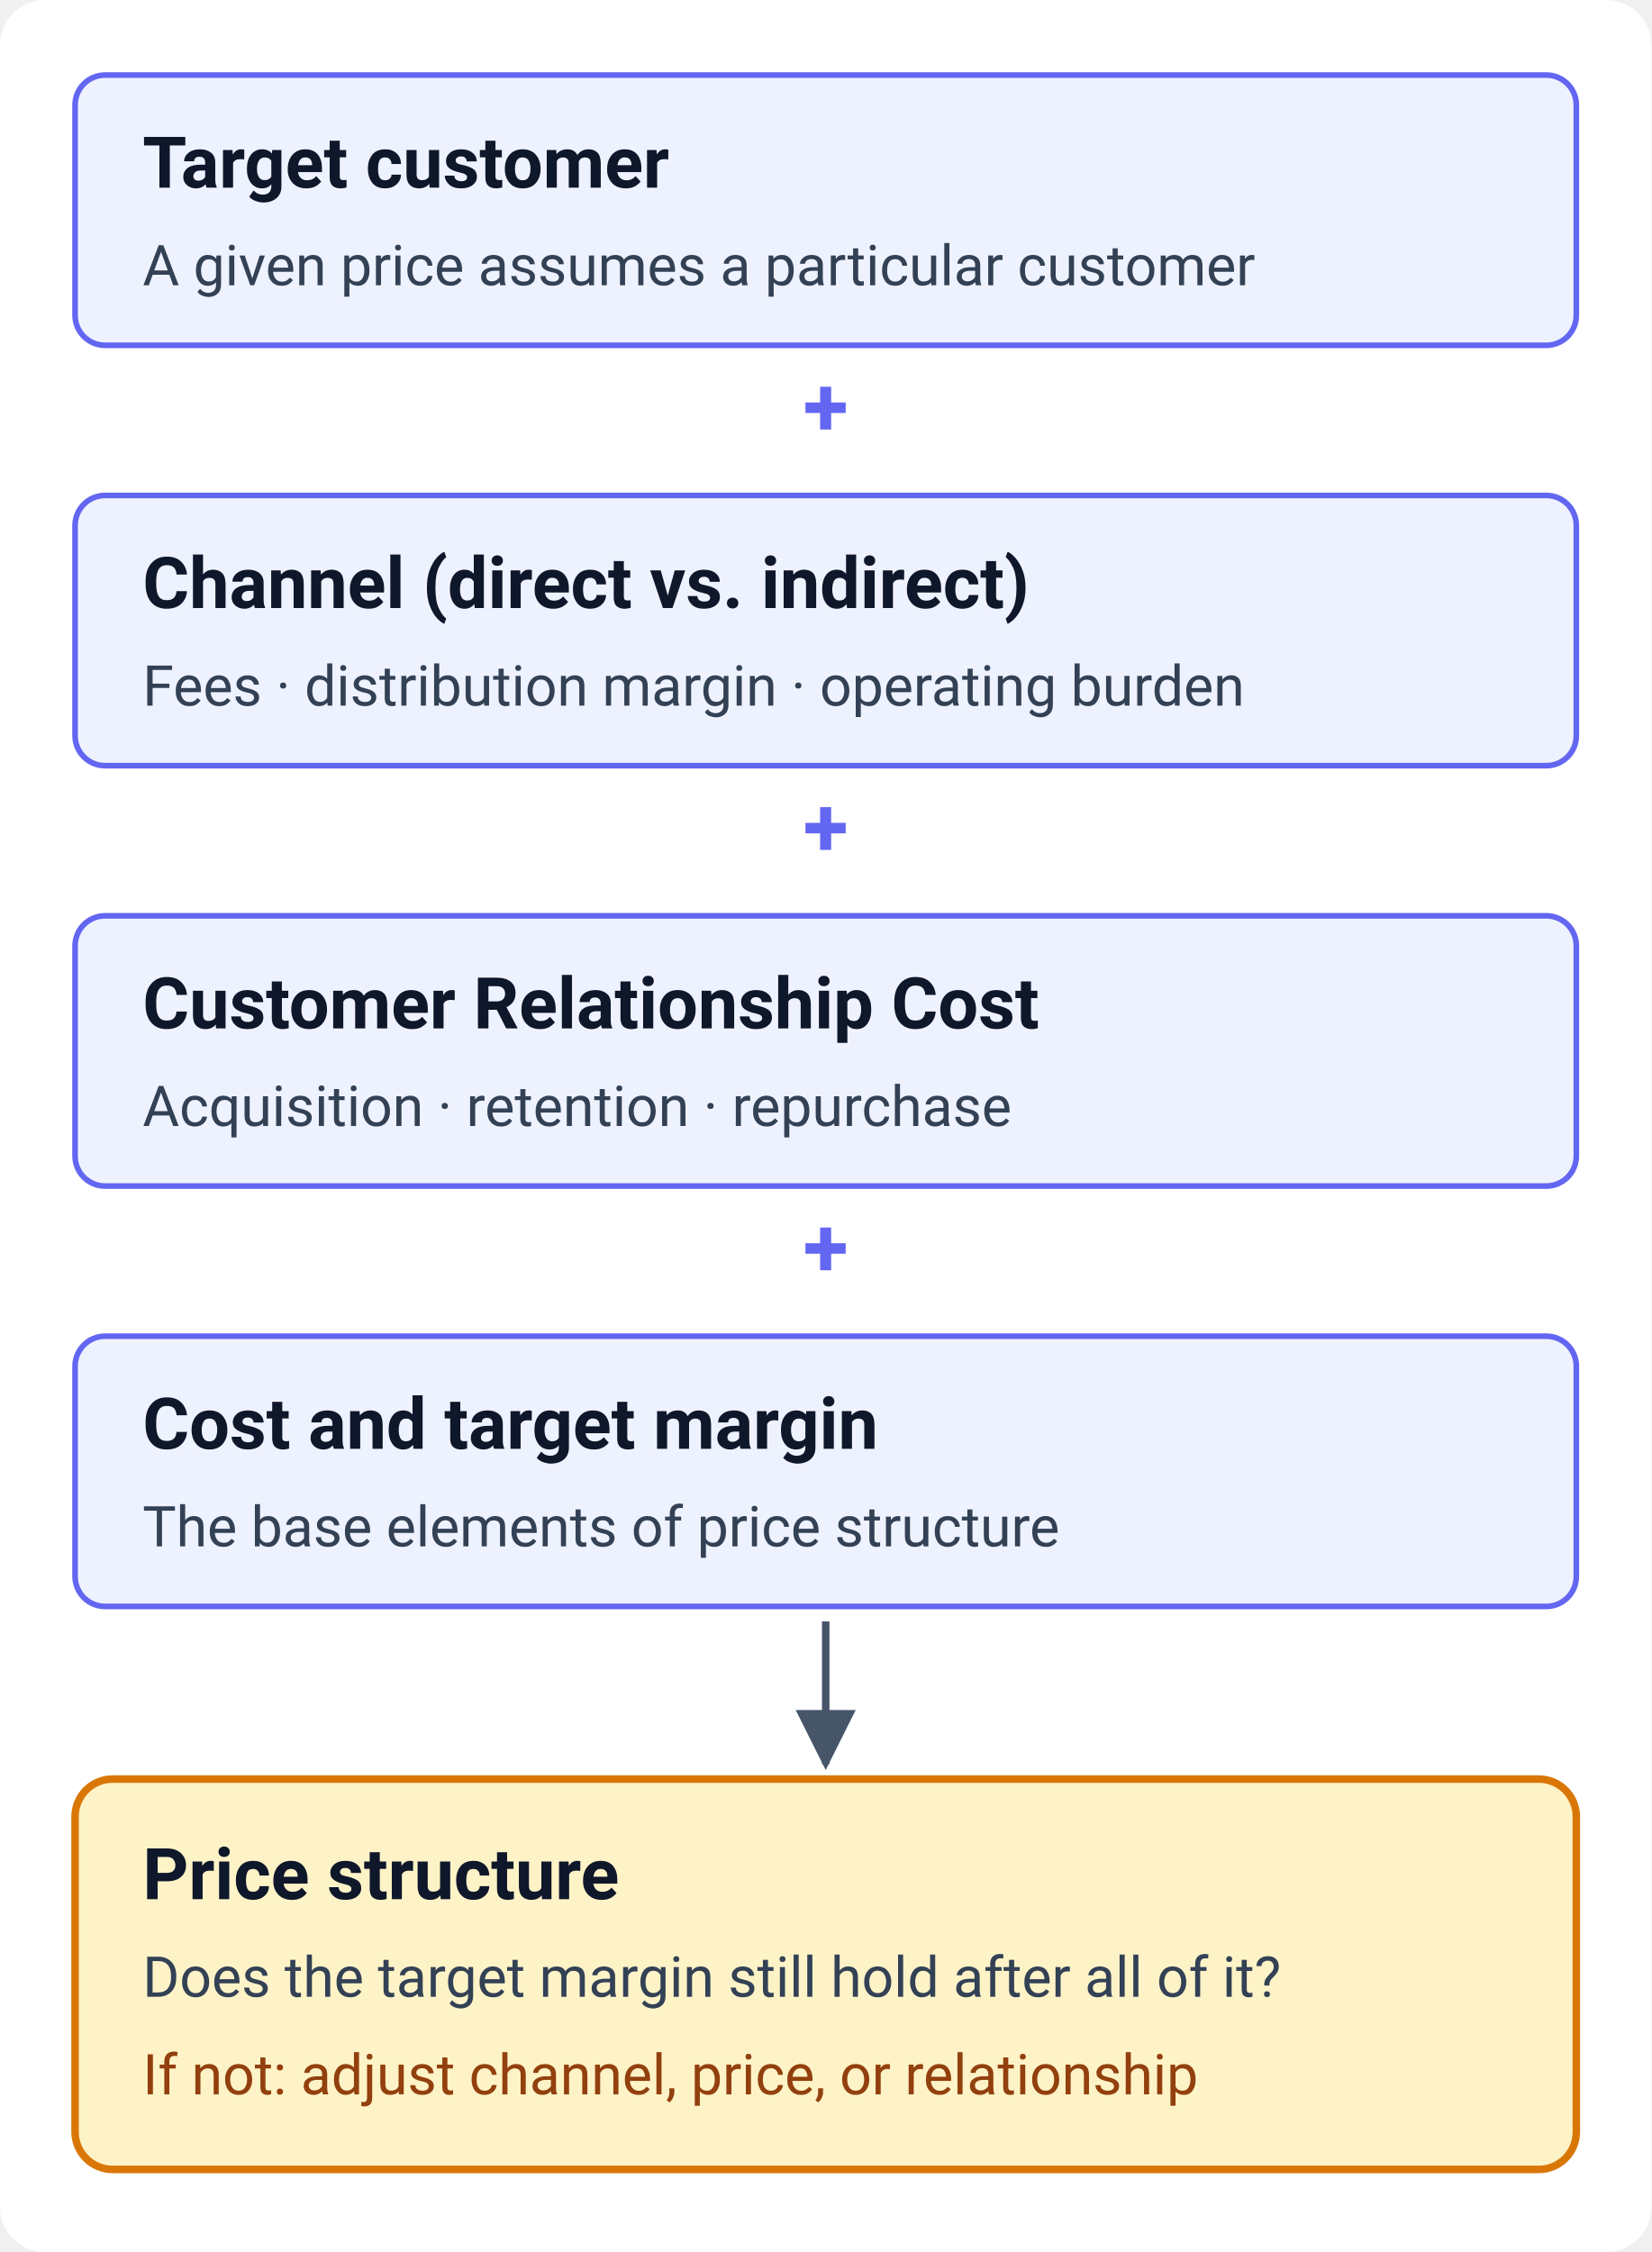
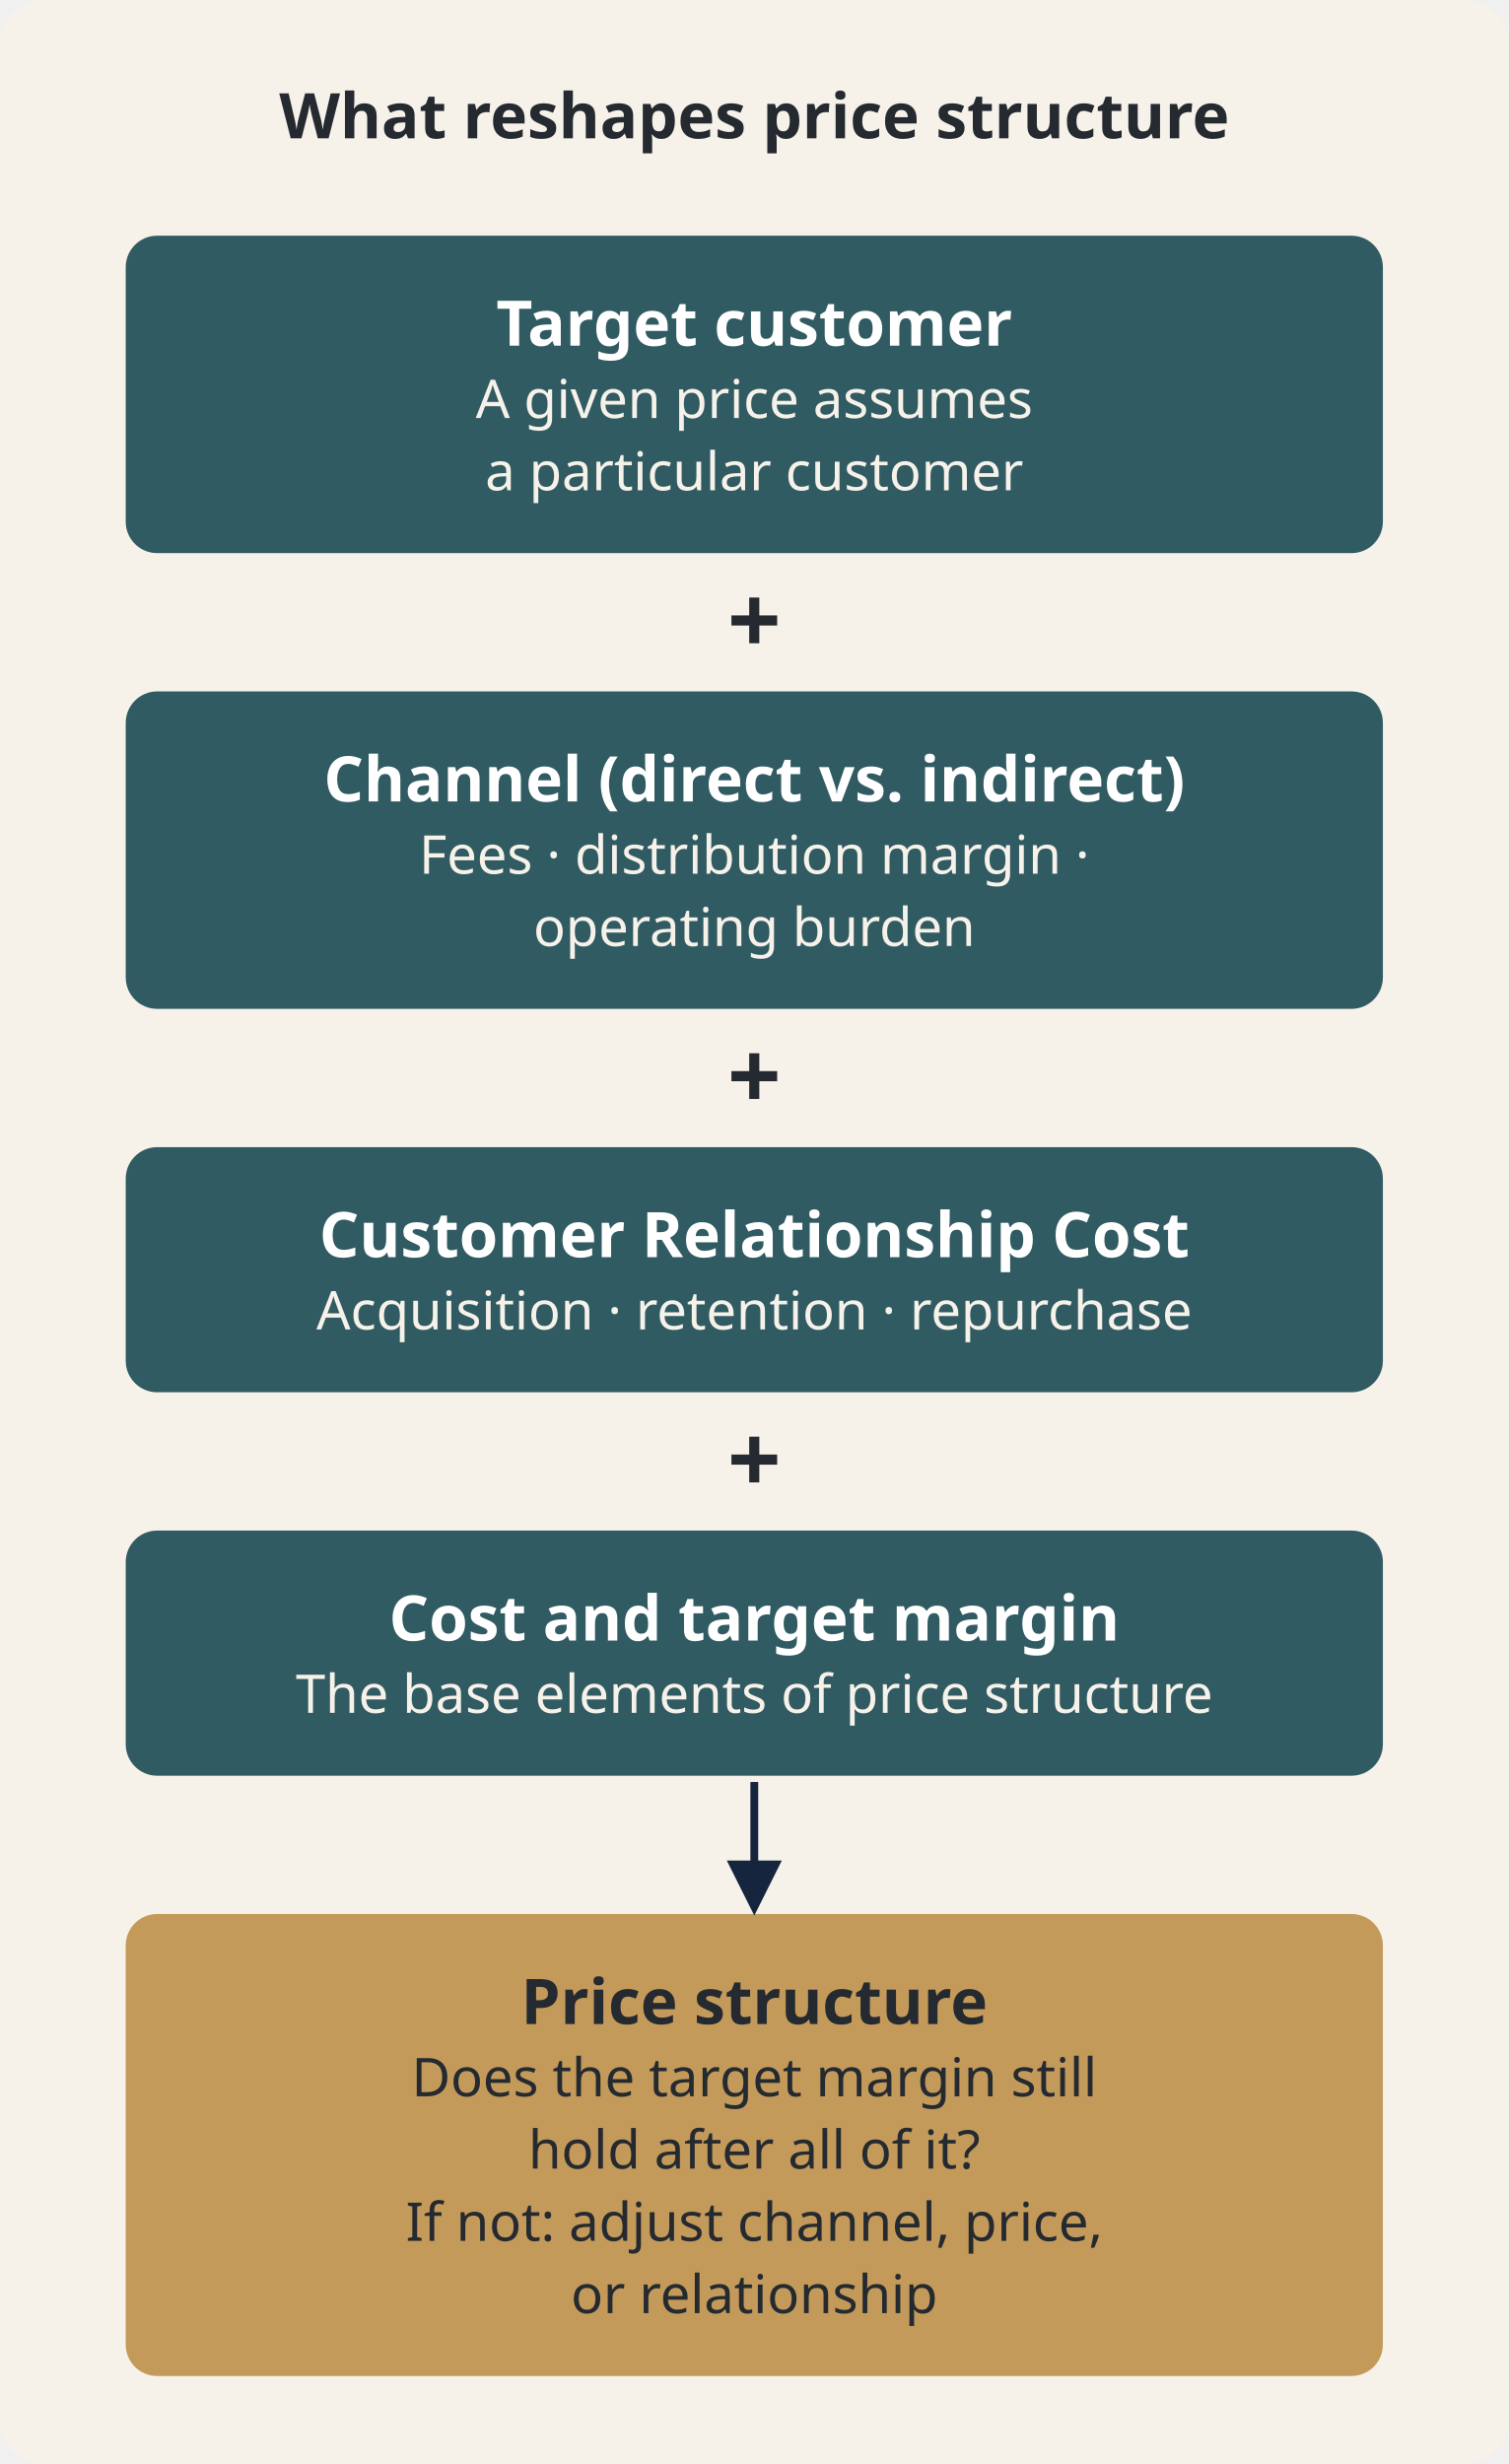
- <svg xmlns="http://www.w3.org/2000/svg" viewBox="0 0 440 600" role="img" aria-labelledby="t d">
+ <svg xmlns="http://www.w3.org/2000/svg" viewBox="0 0 480 784" role="img" aria-labelledby="t d" font-family="system-ui, 'Noto Sans KR', 'Malgun Gothic', 'Apple SD Gothic Neo', sans-serif">
  <defs>
-     <marker id="a" viewBox="0 0 10 10" refX="9" refY="5" markerWidth="8" markerHeight="8" orient="auto">
-       <path d="M0,0 L10,5 L0,10 z" fill="#475569" />
+     <marker id="arrow-navy" viewBox="0 0 10 10" refX="8" refY="5" markerWidth="7" markerHeight="7" orient="auto-start-reverse">
+       <path d="M0 0 L10 5 L0 10 z" fill="#14253D" />
+     </marker>
+     <marker id="arrow-gold" viewBox="0 0 10 10" refX="8" refY="5" markerWidth="7" markerHeight="7" orient="auto-start-reverse">
+       <path d="M0 0 L10 5 L0 10 z" fill="#C49A5A" />
    </marker>
  </defs>
-   <style>
-     text { font-family: system-ui,"Segoe UI",Roboto,Helvetica,Arial,sans-serif; fill: #0f172a; }
-     .h { font-size: 19px; font-weight: 700; }
-     .s { font-size: 15px; fill: #334155; }
-     .p { font-size: 22px; font-weight: 700; fill: #6366f1; text-anchor: middle; }
-     .box { fill: #eef2ff; stroke: #6366f1; stroke-width: 1.5; }
-     .out { fill: #fef3c7; stroke: #d97706; stroke-width: 2; }
-   </style>
-   <rect width="440" height="600" rx="12" fill="#ffffff" />
-   <rect class="box" x="20" y="20" width="400" height="72" rx="8" />
-   <text class="h" x="38" y="50">Target customer</text>
-   <text class="s" x="38" y="76">A given price assumes a particular customer</text>
-   <text class="p" x="220" y="116">+</text>
-   <rect class="box" x="20" y="132" width="400" height="72" rx="8" />
-   <text class="h" x="38" y="162">Channel (direct vs. indirect)</text>
-   <text class="s" x="38" y="188">Fees · distribution margin · operating burden</text>
-   <text class="p" x="220" y="228">+</text>
-   <rect class="box" x="20" y="244" width="400" height="72" rx="8" />
-   <text class="h" x="38" y="274">Customer Relationship Cost</text>
-   <text class="s" x="38" y="300">Acquisition · retention · repurchase</text>
-   <text class="p" x="220" y="340">+</text>
-   <rect class="box" x="20" y="356" width="400" height="72" rx="8" />
-   <text class="h" x="38" y="386">Cost and target margin</text>
-   <text class="s" x="38" y="412">The base elements of price structure</text>
-   <path d="M220 432 V470" stroke="#475569" stroke-width="2" fill="none" marker-end="url(#a)" />
-   <rect class="out" x="20" y="474" width="400" height="104" rx="10" />
-   <text class="h" x="38" y="506">Price structure</text>
-   <text class="s" x="38" y="532">Does the target margin still hold after all of it?</text>
-   <text class="s" x="38" y="558" style="fill:#92400e">If not: adjust channel, price, or relationship</text>
+   <g id="background">
+     <rect width="480" height="784" rx="14" fill="#F6F2EA" />
+   </g>
+   <g id="headline">
+     <text x="240" y="44" text-anchor="middle" font-size="20" font-weight="700" fill="#252A30">What reshapes price structure</text>
+   </g>
+   <g id="target-customer">
+     <rect x="40" y="75" width="400" height="101" rx="10" fill="#315B62" />
+     <text x="240" y="110" text-anchor="middle" font-size="20" font-weight="700" fill="#FFFFFF">Target customer</text>
+     <text x="240" y="133" text-anchor="middle" font-size="17" font-weight="400" fill="#F6F2EA">A given price assumes</text>
+     <text x="240" y="156" text-anchor="middle" font-size="17" font-weight="400" fill="#F6F2EA">a particular customer</text>
+   </g>
+   <g id="channel">
+     <rect x="40" y="220" width="400" height="101" rx="10" fill="#315B62" />
+     <text x="240" y="255" text-anchor="middle" font-size="20" font-weight="700" fill="#FFFFFF">Channel (direct vs. indirect)</text>
+     <text x="240" y="278" text-anchor="middle" font-size="17" font-weight="400" fill="#F6F2EA">Fees · distribution margin ·</text>
+     <text x="240" y="301" text-anchor="middle" font-size="17" font-weight="400" fill="#F6F2EA">operating burden</text>
+   </g>
+   <g id="relationship-cost">
+     <rect x="40" y="365" width="400" height="78" rx="10" fill="#315B62" />
+     <text x="240" y="400" text-anchor="middle" font-size="20" font-weight="700" fill="#FFFFFF">Customer Relationship Cost</text>
+     <text x="240" y="423" text-anchor="middle" font-size="17" font-weight="400" fill="#F6F2EA">Acquisition · retention · repurchase</text>
+   </g>
+   <g id="cost-margin">
+     <rect x="40" y="487" width="400" height="78" rx="10" fill="#315B62" />
+     <text x="240" y="522" text-anchor="middle" font-size="20" font-weight="700" fill="#FFFFFF">Cost and target margin</text>
+     <text x="240" y="545" text-anchor="middle" font-size="17" font-weight="400" fill="#F6F2EA">The base elements of price structure</text>
+   </g>
+   <g id="price-structure">
+     <rect x="40" y="609" width="400" height="147" rx="10" fill="#C49A5A" />
+     <text x="240" y="644" text-anchor="middle" font-size="20" font-weight="700" fill="#252A30">Price structure</text>
+     <text x="240" y="667" text-anchor="middle" font-size="17" font-weight="400" fill="#252A30">Does the target margin still</text>
+     <text x="240" y="690" text-anchor="middle" font-size="17" font-weight="400" fill="#252A30">hold after all of it?</text>
+     <text x="240" y="713" text-anchor="middle" font-size="17" font-weight="400" fill="#252A30">If not: adjust channel, price,</text>
+     <text x="240" y="736" text-anchor="middle" font-size="17" font-weight="400" fill="#252A30">or relationship</text>
+   </g>
+   <g id="flow">
+     <text x="240" y="208" text-anchor="middle" font-size="30" font-weight="700" fill="#252A30">+</text>
+     <text x="240" y="353" text-anchor="middle" font-size="30" font-weight="700" fill="#252A30">+</text>
+     <text x="240" y="475" text-anchor="middle" font-size="30" font-weight="700" fill="#252A30">+</text>
+     <line x1="240" y1="567" x2="240" y2="606" stroke="#14253D" stroke-width="2.5" marker-end="url(#arrow-navy)" />
+   </g>
</svg>
